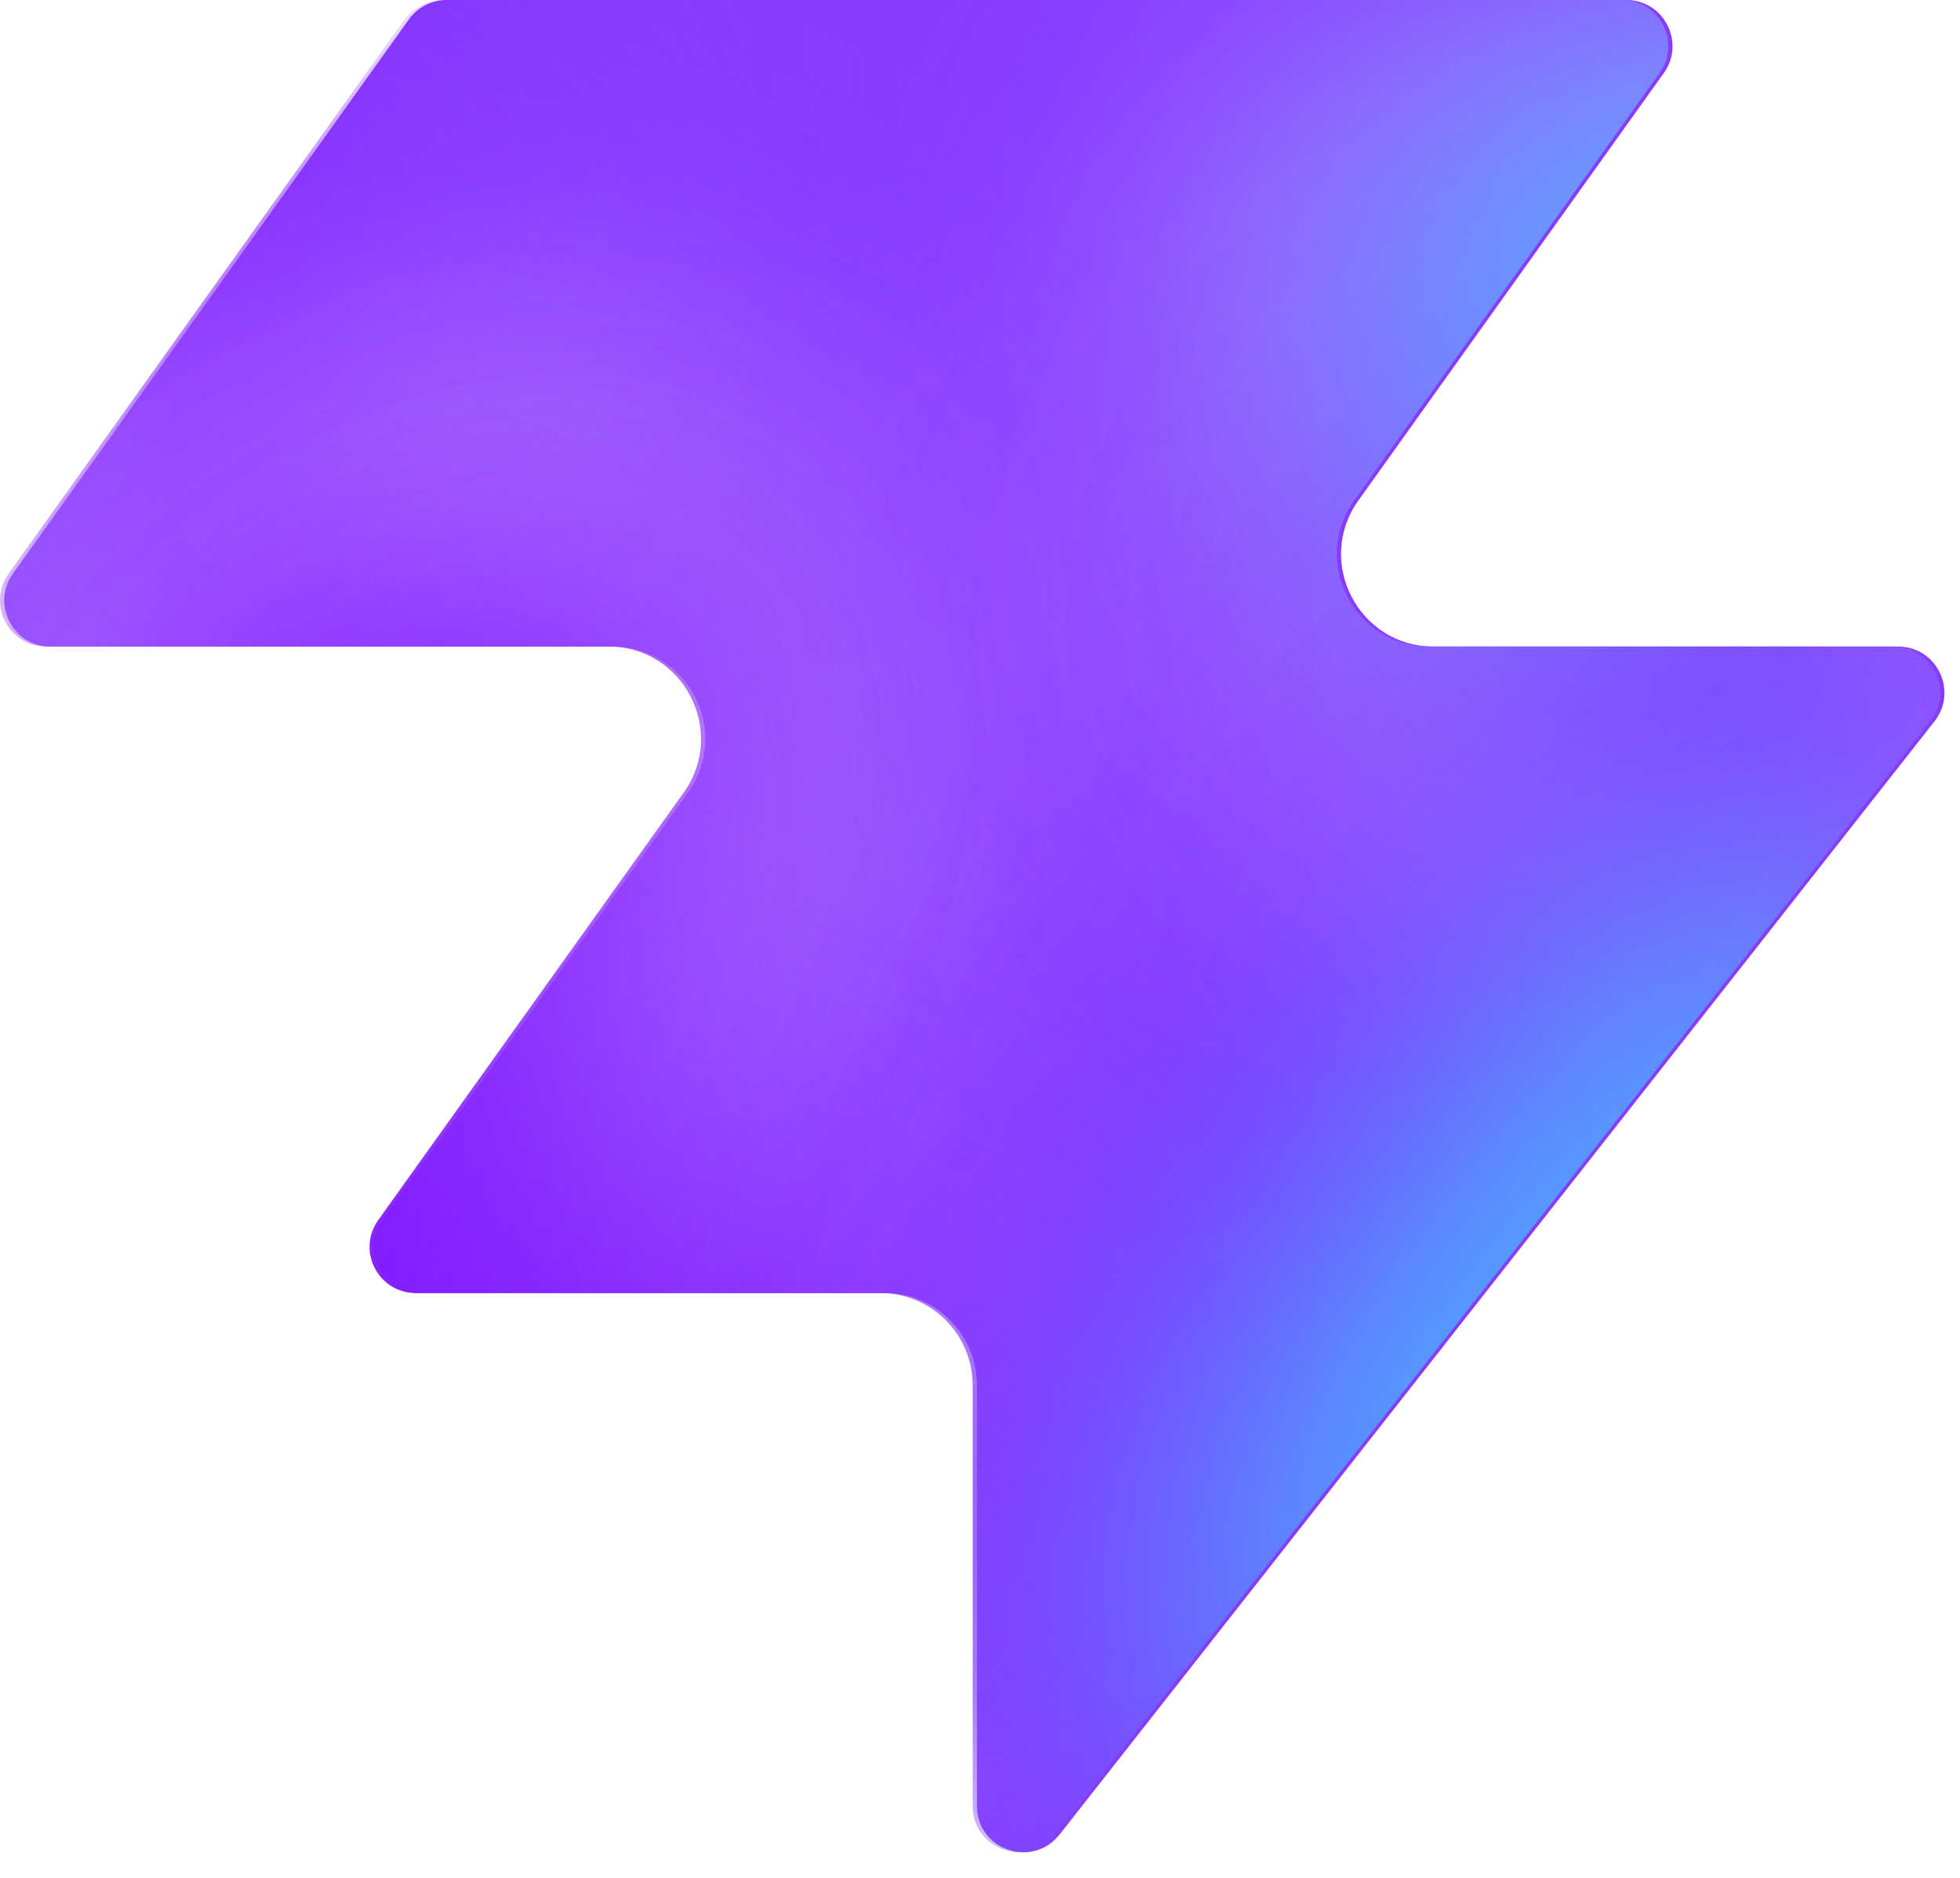
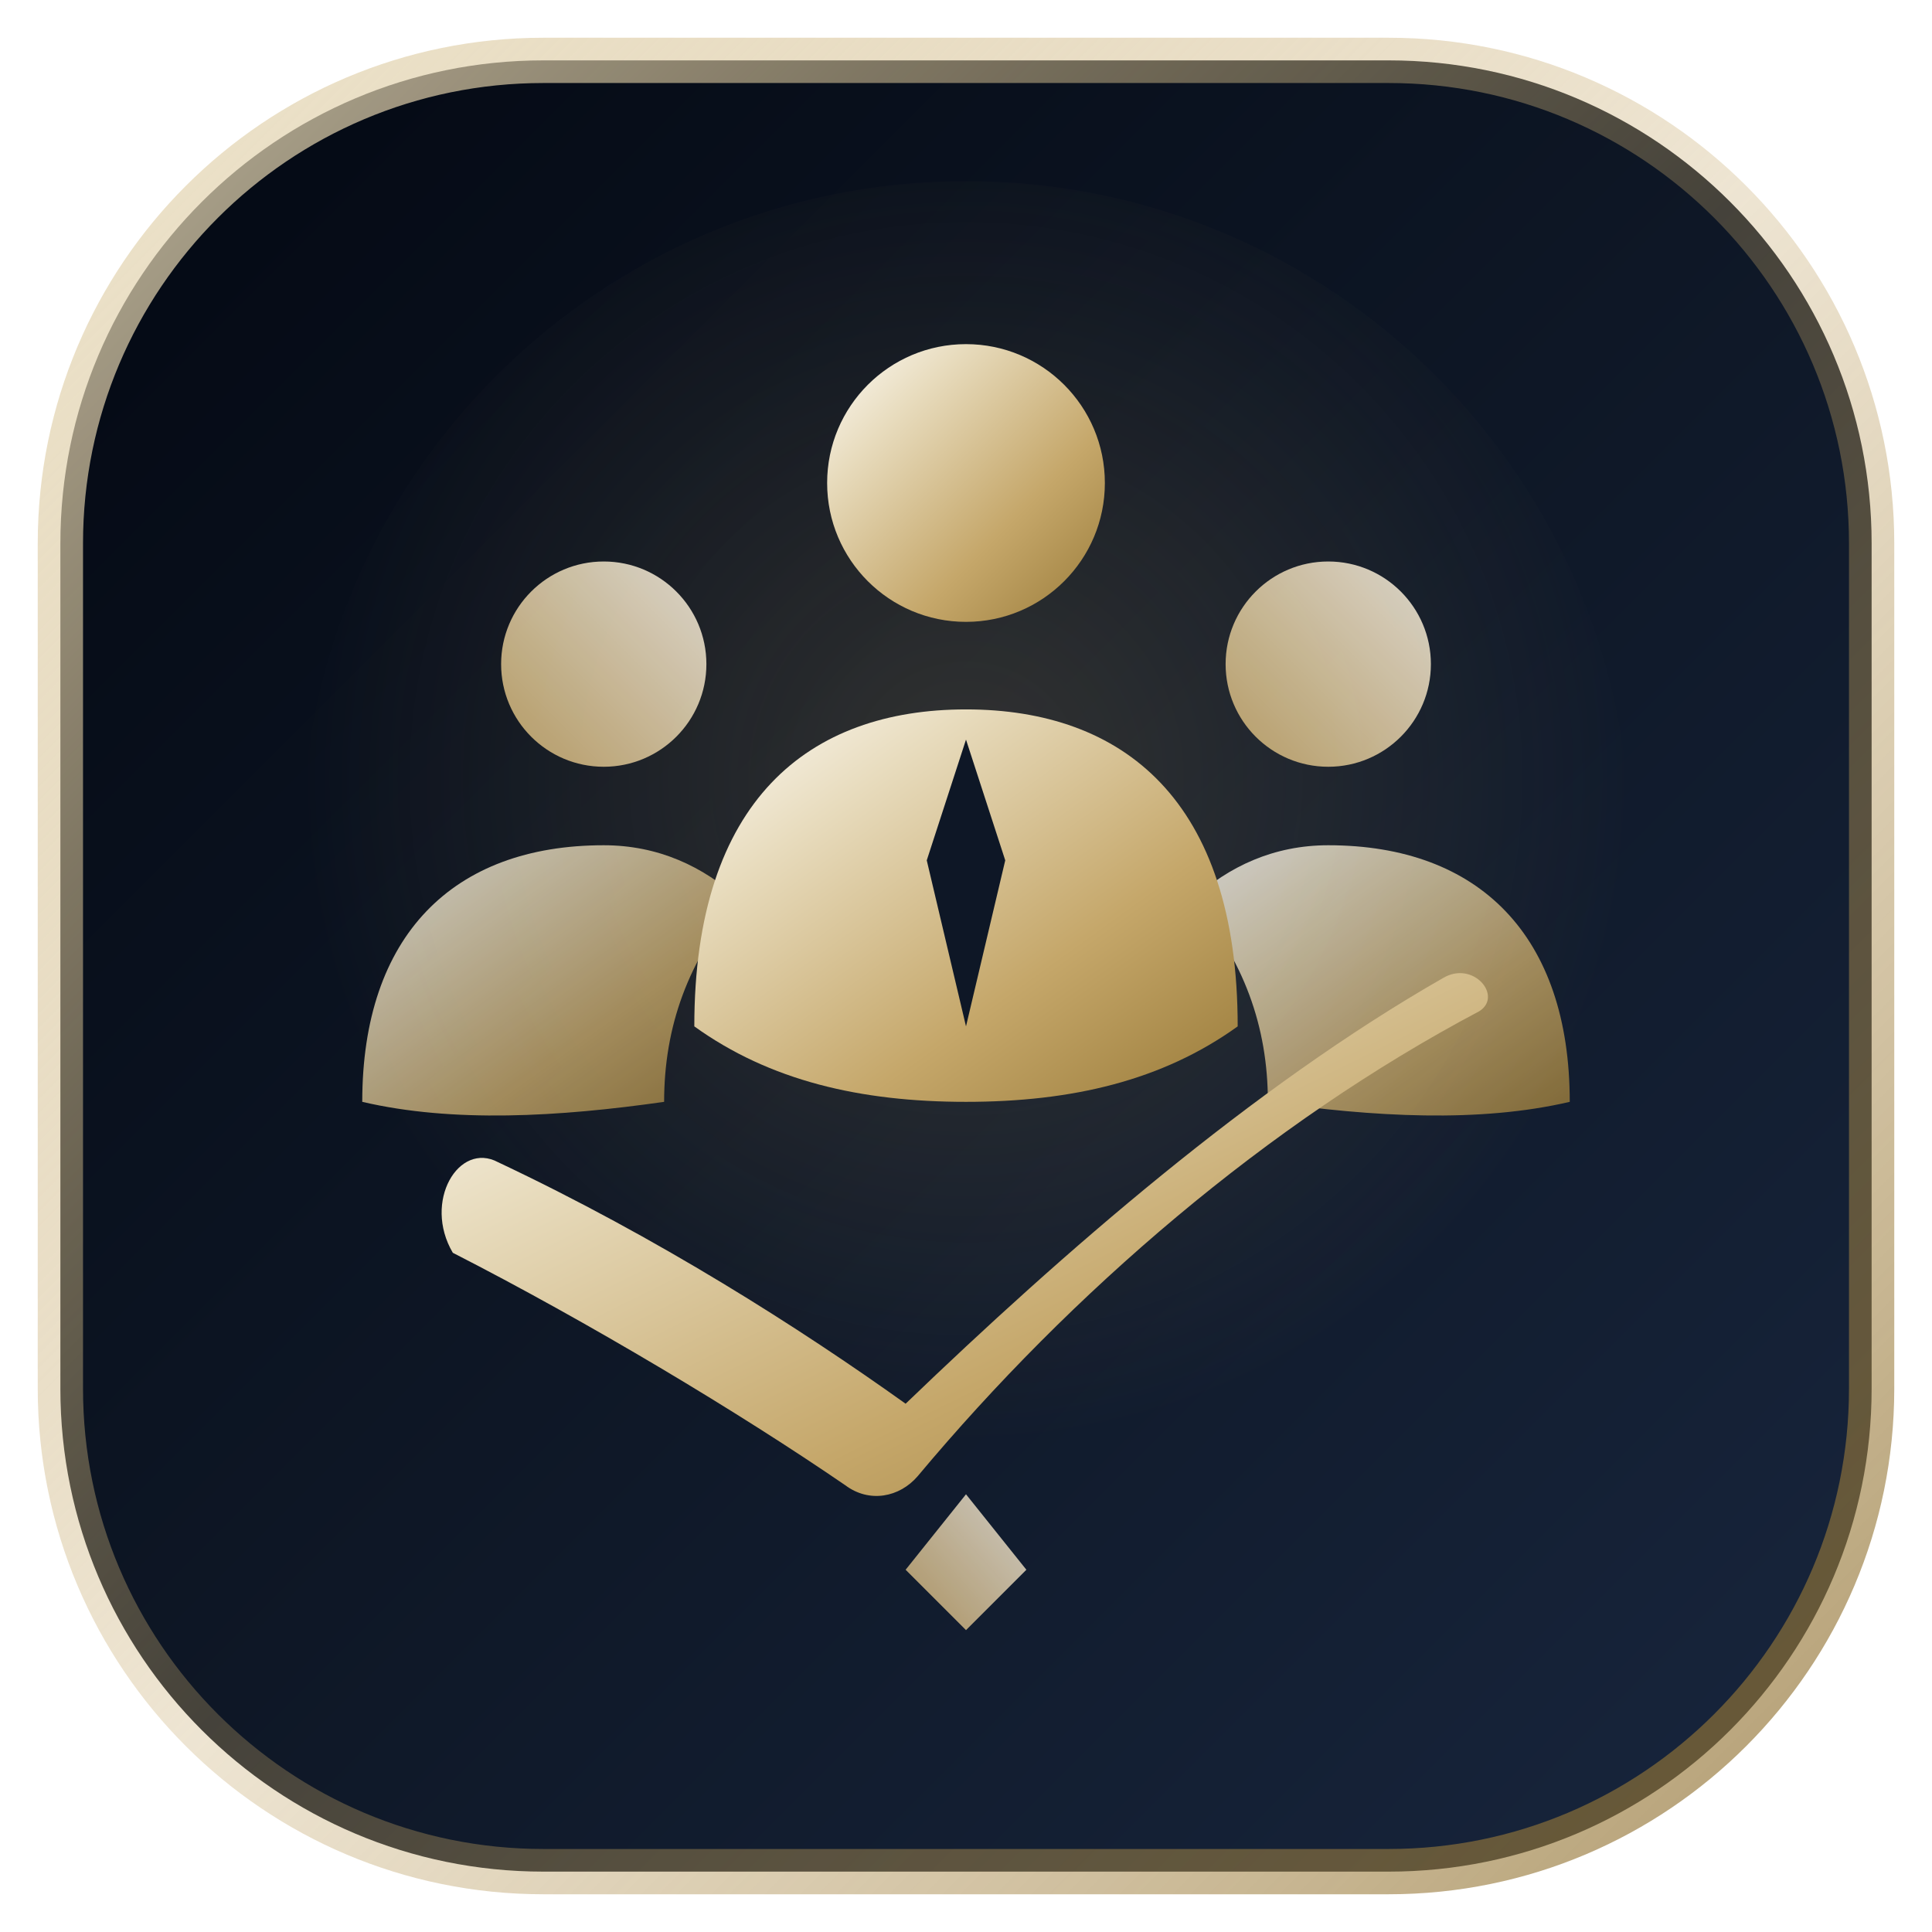
- <svg xmlns="http://www.w3.org/2000/svg" width="48" height="46" fill="none" viewBox="0 0 48 46">
-   <path fill="#863bff" d="M25.946 44.938c-.664.845-2.021.375-2.021-.698V33.937a2.26 2.26 0 0 0-2.262-2.262H10.287c-.92 0-1.456-1.04-.92-1.788l7.48-10.471c1.07-1.497 0-3.578-1.842-3.578H1.237c-.92 0-1.456-1.04-.92-1.788L10.013.474c.214-.297.556-.474.92-.474h28.894c.92 0 1.456 1.04.92 1.788l-7.48 10.471c-1.07 1.498 0 3.579 1.842 3.579h11.377c.943 0 1.473 1.088.89 1.83L25.947 44.94z" style="fill:#863bff;fill:color(display-p3 .525 .23 1);fill-opacity:1" />
-   <mask id="a" width="48" height="46" x="0" y="0" maskUnits="userSpaceOnUse" style="mask-type:alpha">
-     <path fill="#000" d="M25.842 44.938c-.664.844-2.021.375-2.021-.698V33.937a2.26 2.26 0 0 0-2.262-2.262H10.183c-.92 0-1.456-1.04-.92-1.788l7.48-10.471c1.07-1.498 0-3.579-1.842-3.579H1.133c-.92 0-1.456-1.04-.92-1.787L9.91.473c.214-.297.556-.474.92-.474h28.894c.92 0 1.456 1.04.92 1.788l-7.48 10.471c-1.07 1.498 0 3.578 1.842 3.578h11.377c.943 0 1.473 1.088.89 1.832L25.843 44.94z" style="fill:#000;fill-opacity:1" />
-   </mask>
-   <g mask="url(#a)">
-     <g filter="url(#b)">
-       <ellipse cx="5.508" cy="14.704" fill="#ede6ff" rx="5.508" ry="14.704" style="fill:#ede6ff;fill:color(display-p3 .927 .903 1);fill-opacity:1" transform="matrix(.00324 1 1 -.00324 -4.47 31.516)" />
-     </g>
-     <g filter="url(#c)">
-       <ellipse cx="10.399" cy="29.851" fill="#ede6ff" rx="10.399" ry="29.851" style="fill:#ede6ff;fill:color(display-p3 .927 .903 1);fill-opacity:1" transform="matrix(.00324 1 1 -.00324 -39.328 7.883)" />
-     </g>
-     <g filter="url(#d)">
-       <ellipse cx="5.508" cy="30.487" fill="#7e14ff" rx="5.508" ry="30.487" style="fill:#7e14ff;fill:color(display-p3 .492 .077 1);fill-opacity:1" transform="rotate(89.814 -25.913 -14.639)scale(1 -1)" />
-     </g>
-     <g filter="url(#e)">
-       <ellipse cx="5.508" cy="30.599" fill="#7e14ff" rx="5.508" ry="30.599" style="fill:#7e14ff;fill:color(display-p3 .492 .077 1);fill-opacity:1" transform="rotate(89.814 -32.644 -3.334)scale(1 -1)" />
-     </g>
-     <g filter="url(#f)">
-       <ellipse cx="5.508" cy="30.599" fill="#7e14ff" rx="5.508" ry="30.599" style="fill:#7e14ff;fill:color(display-p3 .492 .077 1);fill-opacity:1" transform="matrix(.00324 1 1 -.00324 -34.34 30.47)" />
-     </g>
-     <g filter="url(#g)">
-       <ellipse cx="14.072" cy="22.078" fill="#ede6ff" rx="14.072" ry="22.078" style="fill:#ede6ff;fill:color(display-p3 .927 .903 1);fill-opacity:1" transform="rotate(93.35 24.506 48.493)scale(-1 1)" />
-     </g>
-     <g filter="url(#h)">
-       <ellipse cx="3.47" cy="21.501" fill="#7e14ff" rx="3.47" ry="21.501" style="fill:#7e14ff;fill:color(display-p3 .492 .077 1);fill-opacity:1" transform="rotate(89.009 28.708 47.59)scale(-1 1)" />
-     </g>
-     <g filter="url(#i)">
-       <ellipse cx="3.47" cy="21.501" fill="#7e14ff" rx="3.47" ry="21.501" style="fill:#7e14ff;fill:color(display-p3 .492 .077 1);fill-opacity:1" transform="rotate(89.009 28.708 47.59)scale(-1 1)" />
-     </g>
-     <g filter="url(#j)">
-       <ellipse cx=".387" cy="8.972" fill="#7e14ff" rx="4.407" ry="29.108" style="fill:#7e14ff;fill:color(display-p3 .492 .077 1);fill-opacity:1" transform="rotate(39.51 .387 8.972)" />
-     </g>
-     <g filter="url(#k)">
-       <ellipse cx="47.523" cy="-6.092" fill="#7e14ff" rx="4.407" ry="29.108" style="fill:#7e14ff;fill:color(display-p3 .492 .077 1);fill-opacity:1" transform="rotate(37.892 47.523 -6.092)" />
-     </g>
-     <g filter="url(#l)">
-       <ellipse cx="41.412" cy="6.333" fill="#47bfff" rx="5.971" ry="9.665" style="fill:#47bfff;fill:color(display-p3 .28 .748 1);fill-opacity:1" transform="rotate(37.892 41.412 6.333)" />
-     </g>
-     <g filter="url(#m)">
-       <ellipse cx="-1.879" cy="38.332" fill="#7e14ff" rx="4.407" ry="29.108" style="fill:#7e14ff;fill:color(display-p3 .492 .077 1);fill-opacity:1" transform="rotate(37.892 -1.88 38.332)" />
-     </g>
-     <g filter="url(#n)">
-       <ellipse cx="-1.879" cy="38.332" fill="#7e14ff" rx="4.407" ry="29.108" style="fill:#7e14ff;fill:color(display-p3 .492 .077 1);fill-opacity:1" transform="rotate(37.892 -1.88 38.332)" />
-     </g>
-     <g filter="url(#o)">
-       <ellipse cx="35.651" cy="29.907" fill="#7e14ff" rx="4.407" ry="29.108" style="fill:#7e14ff;fill:color(display-p3 .492 .077 1);fill-opacity:1" transform="rotate(37.892 35.651 29.907)" />
-     </g>
-     <g filter="url(#p)">
-       <ellipse cx="38.418" cy="32.4" fill="#47bfff" rx="5.971" ry="15.297" style="fill:#47bfff;fill:color(display-p3 .28 .748 1);fill-opacity:1" transform="rotate(37.892 38.418 32.4)" />
-     </g>
-   </g>
+ <svg xmlns="http://www.w3.org/2000/svg" viewBox="0 0 64 64" fill="none">
  <defs>
-     <filter id="b" width="60.045" height="41.654" x="-19.77" y="16.149" color-interpolation-filters="sRGB" filterUnits="userSpaceOnUse">
-       <feFlood flood-opacity="0" result="BackgroundImageFix" />
-       <feBlend in="SourceGraphic" in2="BackgroundImageFix" result="shape" />
-       <feGaussianBlur result="effect1_foregroundBlur_2002_17158" stdDeviation="7.659" />
-     </filter>
-     <filter id="c" width="90.34" height="51.437" x="-54.613" y="-7.533" color-interpolation-filters="sRGB" filterUnits="userSpaceOnUse">
-       <feFlood flood-opacity="0" result="BackgroundImageFix" />
-       <feBlend in="SourceGraphic" in2="BackgroundImageFix" result="shape" />
-       <feGaussianBlur result="effect1_foregroundBlur_2002_17158" stdDeviation="7.659" />
-     </filter>
-     <filter id="d" width="79.355" height="29.4" x="-49.64" y="2.03" color-interpolation-filters="sRGB" filterUnits="userSpaceOnUse">
-       <feFlood flood-opacity="0" result="BackgroundImageFix" />
-       <feBlend in="SourceGraphic" in2="BackgroundImageFix" result="shape" />
-       <feGaussianBlur result="effect1_foregroundBlur_2002_17158" stdDeviation="4.596" />
-     </filter>
-     <filter id="e" width="79.579" height="29.4" x="-45.045" y="20.029" color-interpolation-filters="sRGB" filterUnits="userSpaceOnUse">
-       <feFlood flood-opacity="0" result="BackgroundImageFix" />
-       <feBlend in="SourceGraphic" in2="BackgroundImageFix" result="shape" />
-       <feGaussianBlur result="effect1_foregroundBlur_2002_17158" stdDeviation="4.596" />
-     </filter>
-     <filter id="f" width="79.579" height="29.4" x="-43.513" y="21.178" color-interpolation-filters="sRGB" filterUnits="userSpaceOnUse">
-       <feFlood flood-opacity="0" result="BackgroundImageFix" />
-       <feBlend in="SourceGraphic" in2="BackgroundImageFix" result="shape" />
-       <feGaussianBlur result="effect1_foregroundBlur_2002_17158" stdDeviation="4.596" />
-     </filter>
-     <filter id="g" width="74.749" height="58.852" x="15.756" y="-17.901" color-interpolation-filters="sRGB" filterUnits="userSpaceOnUse">
-       <feFlood flood-opacity="0" result="BackgroundImageFix" />
-       <feBlend in="SourceGraphic" in2="BackgroundImageFix" result="shape" />
-       <feGaussianBlur result="effect1_foregroundBlur_2002_17158" stdDeviation="7.659" />
-     </filter>
-     <filter id="h" width="61.377" height="25.362" x="23.548" y="2.284" color-interpolation-filters="sRGB" filterUnits="userSpaceOnUse">
-       <feFlood flood-opacity="0" result="BackgroundImageFix" />
-       <feBlend in="SourceGraphic" in2="BackgroundImageFix" result="shape" />
-       <feGaussianBlur result="effect1_foregroundBlur_2002_17158" stdDeviation="4.596" />
-     </filter>
-     <filter id="i" width="61.377" height="25.362" x="23.548" y="2.284" color-interpolation-filters="sRGB" filterUnits="userSpaceOnUse">
-       <feFlood flood-opacity="0" result="BackgroundImageFix" />
-       <feBlend in="SourceGraphic" in2="BackgroundImageFix" result="shape" />
-       <feGaussianBlur result="effect1_foregroundBlur_2002_17158" stdDeviation="4.596" />
-     </filter>
-     <filter id="j" width="56.045" height="63.649" x="-27.636" y="-22.853" color-interpolation-filters="sRGB" filterUnits="userSpaceOnUse">
-       <feFlood flood-opacity="0" result="BackgroundImageFix" />
-       <feBlend in="SourceGraphic" in2="BackgroundImageFix" result="shape" />
-       <feGaussianBlur result="effect1_foregroundBlur_2002_17158" stdDeviation="4.596" />
-     </filter>
-     <filter id="k" width="54.814" height="64.646" x="20.116" y="-38.415" color-interpolation-filters="sRGB" filterUnits="userSpaceOnUse">
-       <feFlood flood-opacity="0" result="BackgroundImageFix" />
-       <feBlend in="SourceGraphic" in2="BackgroundImageFix" result="shape" />
-       <feGaussianBlur result="effect1_foregroundBlur_2002_17158" stdDeviation="4.596" />
-     </filter>
-     <filter id="l" width="33.541" height="35.313" x="24.641" y="-11.323" color-interpolation-filters="sRGB" filterUnits="userSpaceOnUse">
-       <feFlood flood-opacity="0" result="BackgroundImageFix" />
-       <feBlend in="SourceGraphic" in2="BackgroundImageFix" result="shape" />
-       <feGaussianBlur result="effect1_foregroundBlur_2002_17158" stdDeviation="4.596" />
-     </filter>
-     <filter id="m" width="54.814" height="64.646" x="-29.286" y="6.009" color-interpolation-filters="sRGB" filterUnits="userSpaceOnUse">
-       <feFlood flood-opacity="0" result="BackgroundImageFix" />
-       <feBlend in="SourceGraphic" in2="BackgroundImageFix" result="shape" />
-       <feGaussianBlur result="effect1_foregroundBlur_2002_17158" stdDeviation="4.596" />
-     </filter>
-     <filter id="n" width="54.814" height="64.646" x="-29.286" y="6.009" color-interpolation-filters="sRGB" filterUnits="userSpaceOnUse">
-       <feFlood flood-opacity="0" result="BackgroundImageFix" />
-       <feBlend in="SourceGraphic" in2="BackgroundImageFix" result="shape" />
-       <feGaussianBlur result="effect1_foregroundBlur_2002_17158" stdDeviation="4.596" />
-     </filter>
-     <filter id="o" width="54.814" height="64.646" x="8.244" y="-2.416" color-interpolation-filters="sRGB" filterUnits="userSpaceOnUse">
-       <feFlood flood-opacity="0" result="BackgroundImageFix" />
-       <feBlend in="SourceGraphic" in2="BackgroundImageFix" result="shape" />
-       <feGaussianBlur result="effect1_foregroundBlur_2002_17158" stdDeviation="4.596" />
-     </filter>
-     <filter id="p" width="39.409" height="43.623" x="18.713" y="10.588" color-interpolation-filters="sRGB" filterUnits="userSpaceOnUse">
-       <feFlood flood-opacity="0" result="BackgroundImageFix" />
-       <feBlend in="SourceGraphic" in2="BackgroundImageFix" result="shape" />
-       <feGaussianBlur result="effect1_foregroundBlur_2002_17158" stdDeviation="4.596" />
-     </filter>
+     <linearGradient id="bgGrad" x1="0%" y1="0%" x2="100%" y2="100%">
+       <stop offset="0%" stop-color="#030812" />
+       <stop offset="50%" stop-color="#0e1726" />
+       <stop offset="100%" stop-color="#18263e" />
+     </linearGradient>
+     <linearGradient id="goldGrad" x1="0%" y1="0%" x2="100%" y2="100%">
+       <stop offset="0%" stop-color="#fdfbf7" />
+       <stop offset="25%" stop-color="#e8dcbe" />
+       <stop offset="65%" stop-color="#c5a76a" />
+       <stop offset="100%" stop-color="#9a7b39" />
+     </linearGradient>
+     <linearGradient id="goldAccent" x1="100%" y1="0%" x2="0%" y2="100%">
+       <stop offset="0%" stop-color="#efe9dc" />
+       <stop offset="100%" stop-color="#c5a76a" />
+     </linearGradient>
+     <linearGradient id="borderGrad" x1="0%" y1="0%" x2="100%" y2="100%">
+       <stop offset="0%" stop-color="#e8dcbe" stop-opacity="0.8" />
+       <stop offset="50%" stop-color="#c5a76a" stop-opacity="0.3" />
+       <stop offset="100%" stop-color="#8c6d2d" stop-opacity="0.7" />
+     </linearGradient>
+     <radialGradient id="coreGlow" cx="50%" cy="45%" r="50%">
+       <stop offset="0%" stop-color="#c5a76a" stop-opacity="0.2" />
+       <stop offset="100%" stop-color="#c5a76a" stop-opacity="0" />
+     </radialGradient>
  </defs>
+   <rect x="2" y="2" width="60" height="60" rx="16" fill="url(#bgGrad)" stroke="url(#borderGrad)" stroke-width="1.5" />
+   <circle cx="32" cy="28" r="22" fill="url(#coreGlow)" />
+   <circle cx="20" cy="22" r="3.4" fill="url(#goldAccent)" opacity="0.9" />
+   <path d="M12 36.5 C12 31 15 28 20 28 C21.8 28 23.3 28.7 24.5 29.8 C22.8 31.8 22 34 22 36.5 C18.5 37 15 37.2 12 36.5 Z" fill="url(#goldGrad)" opacity="0.8" />
+   <circle cx="44" cy="22" r="3.4" fill="url(#goldAccent)" opacity="0.9" />
+   <path d="M52 36.5 C52 31 49 28 44 28 C42.2 28 40.7 28.7 39.5 29.8 C41.2 31.8 42 34 42 36.5 C45.5 37 49 37.2 52 36.5 Z" fill="url(#goldGrad)" opacity="0.8" />
+   <circle cx="32" cy="16" r="4.6" fill="url(#goldGrad)" />
+   <path d="M23 34 C23 26.5 26.8 23.5 32 23.5 C37.2 23.5 41 26.5 41 34 C38.5 35.8 35.5 36.5 32 36.5 C28.5 36.5 25.5 35.8 23 34 Z" fill="url(#goldGrad)" />
+   <path d="M32 24.5 L33.3 28.5 L32 34 L30.7 28.5 Z" fill="#0e1726" />
+   <path d="M15 41.5 C19.5 43.8 24.5 46.8 28 49.2 C28.8 49.8 29.8 49.6 30.4 48.9 C35.5 42.8 42 37.2 49 33.5 C49.8 33 48.8 31.8 47.8 32.4 C41.5 36 35.2 41.5 30 46.5 C26.5 44 21.8 41 16.5 38.5 C15.2 37.8 14 39.8 15 41.5 Z" fill="url(#goldGrad)" />
+   <path d="M30 52 L32 49.5 L34 52 L32 54 Z" fill="url(#goldAccent)" opacity="0.85" />
</svg>
